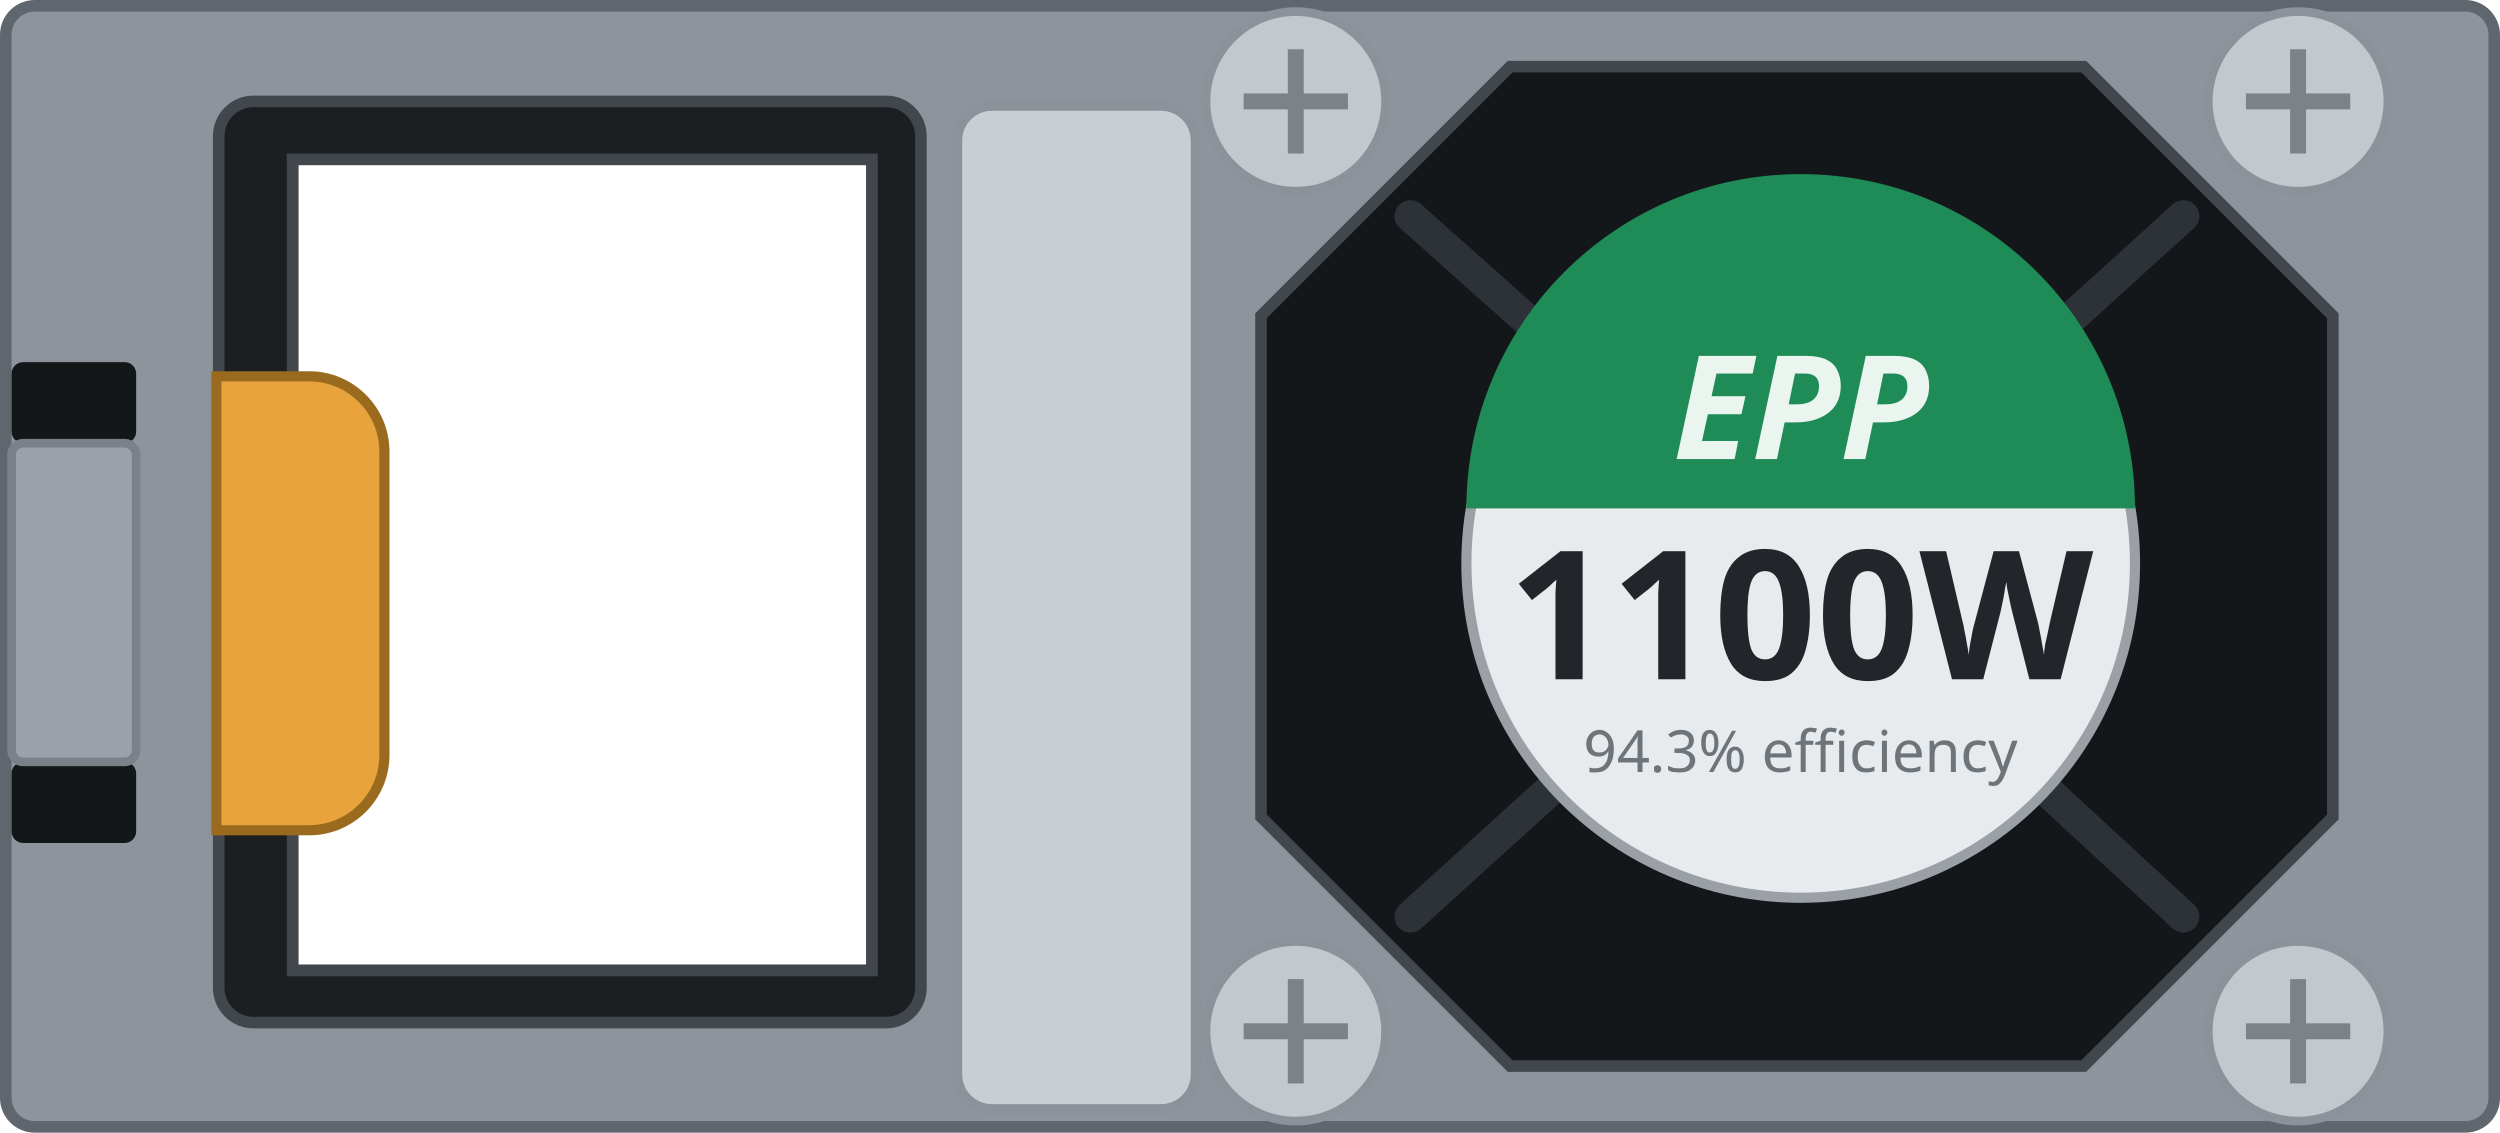
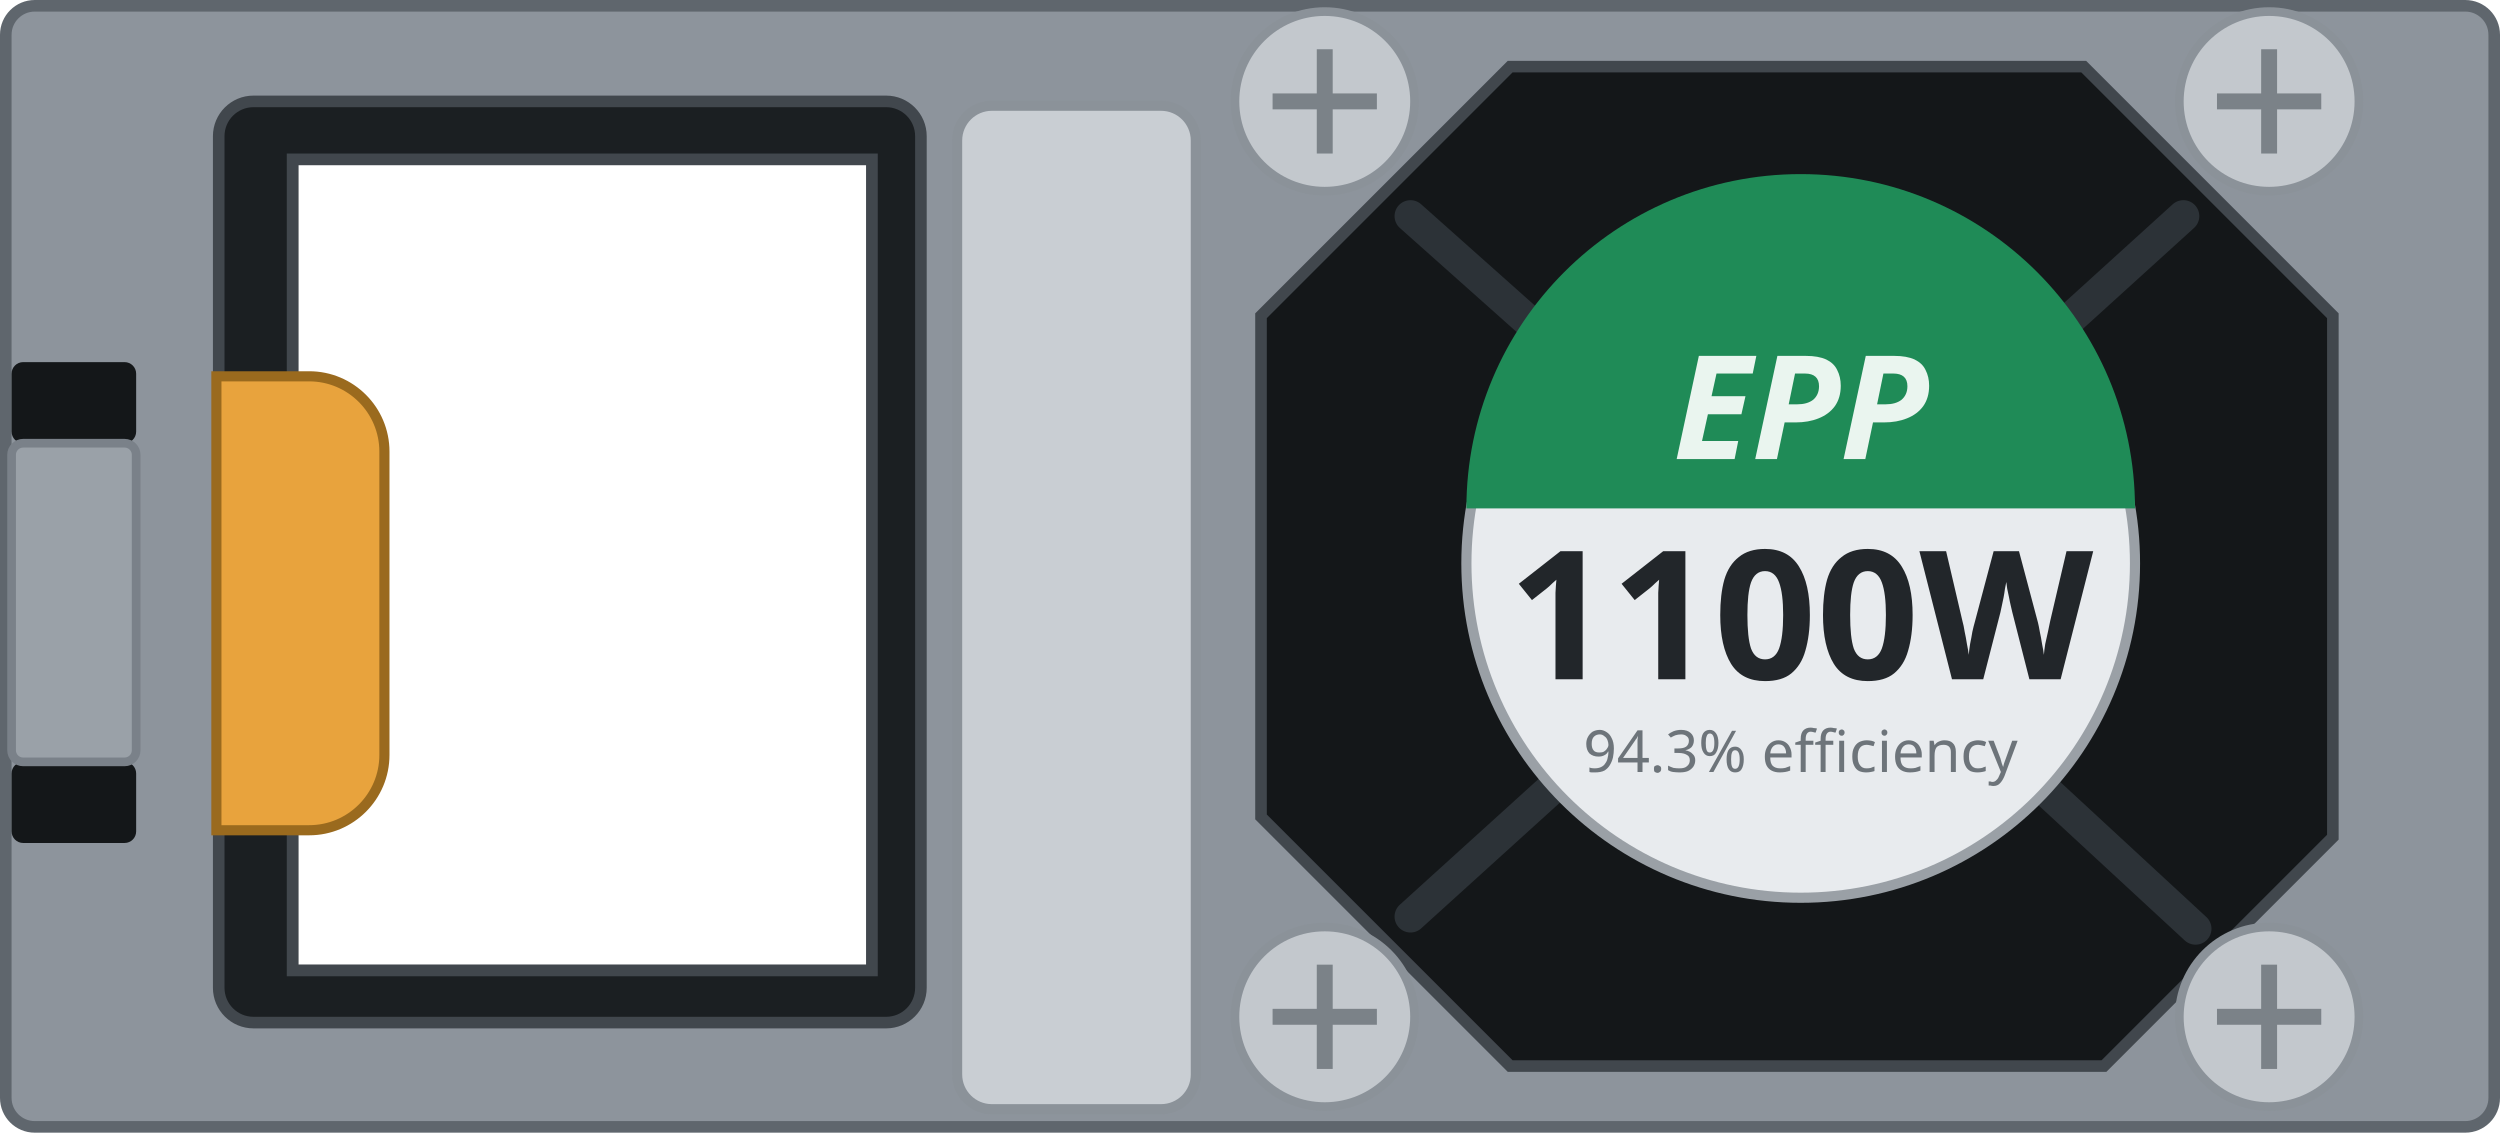
<svg xmlns="http://www.w3.org/2000/svg" width="86.3mm" height="39.1mm" viewBox="0 0 86.3 39.1">
  <path id="body" fill-rule="evenodd" d="M0.2 1.2 a1 1 0 0 1 1 -1 h83.90 a1 1 0 0 1 1 1 v36.70 a1 1 0 0 1 -1 1 h-83.90 a1 1 0 0 1 -1 -1 Z M10.10 5.50 h20.00 v28.00 h-20.00 Z" fill="#8d949c" stroke="#5f666d" stroke-width="0.4" />
  <path id="inlet-bezel" fill-rule="evenodd" d="M7.55 4.70 a1.2 1.2 0 0 1 1.2 -1.2 h21.84 a1.2 1.2 0 0 1 1.2 1.2 v29.40 a1.2 1.2 0 0 1 -1.2 1.2 h-21.84 a1.2 1.2 0 0 1 -1.2 -1.2 Z M10.10 5.50 h20.00 v28.00 h-20.00 Z" fill="#1b1f22" stroke="#41474d" stroke-width="0.4" />
  <path id="handle" d="M7.47 12.99 h3.20 a2.6 2.6 0 0 1 2.6 2.6 v10.47 a2.6 2.6 0 0 1 -2.6 2.6 h-3.20 Z" fill="var(--led-color, #e8a33d)" stroke="#9a6a1e" stroke-width="0.35" />
  <rect id="latch-slot-top" x="0.4" y="12.5" width="4.3" height="2.8" rx="0.4" fill="#141719" />
  <rect id="latch-slot-bottom" x="0.4" y="26.3" width="4.3" height="2.8" rx="0.4" fill="#141719" />
  <rect id="latch-leg" x="0.4" y="15.30" width="4.3" height="11.00" rx="0.4" fill="#9aa1a8" stroke="#7a8189" stroke-width="0.3" />
  <rect id="grip" x="33.04" y="3.65" width="8.24" height="34.64" rx="1.2" fill="#c9ced3" stroke="#8b9299" stroke-width="0.35" />
-   <path id="fan" d="M52.13 2.30 H71.93 L80.53 10.90 V28.20 L71.93 36.80 H52.13 L43.53 28.20 V10.90 Z" fill="#141719" stroke="#41474d" stroke-width="0.4" />
+   <path id="fan" d="M52.13 2.30 H71.93 L80.53 10.90 V28.90 L72.63 36.80 H52.13 L43.53 28.20 V10.90 Z" fill="#141719" stroke="#41474d" stroke-width="0.4" />
  <g stroke="#2c3237" stroke-width="1.1" fill="none" stroke-linecap="round">
-     <path d="M48.69 7.46 L53.54 11.78 M75.37 7.46 L70.71 11.69 M75.37 31.64 L70.64 27.28 M48.69 31.64 L53.60 27.19" />
+     <path d="M48.69 7.46 L53.54 11.78 M75.37 7.46 L70.71 11.69 M75.79 32.06 L70.63 27.29 M48.69 31.64 L53.60 27.19" />
  </g>
  <g>
-     <circle id="screw-1" cx="44.73" cy="3.50" r="3.1" fill="#c3c8cd" stroke="#8b9299" stroke-width="0.3" />
-     <path d="M42.93 3.50 h3.6 M44.73 1.70 v3.6" stroke="#7b8288" stroke-width="0.55" />
+     <circle id="screw-1" cx="45.73" cy="3.50" r="3.1" fill="#c3c8cd" stroke="#8b9299" stroke-width="0.3" />
+     <path d="M43.93 3.50 h3.6 M45.73 1.70 v3.6" stroke="#7b8288" stroke-width="0.55" />
  </g>
  <g>
-     <circle id="screw-2" cx="79.33" cy="3.50" r="3.1" fill="#c3c8cd" stroke="#8b9299" stroke-width="0.3" />
-     <path d="M77.53 3.50 h3.6 M79.33 1.70 v3.6" stroke="#7b8288" stroke-width="0.55" />
+     <circle id="screw-2" cx="78.33" cy="3.50" r="3.1" fill="#c3c8cd" stroke="#8b9299" stroke-width="0.3" />
+     <path d="M76.53 3.50 h3.6 M78.33 1.70 v3.6" stroke="#7b8288" stroke-width="0.55" />
  </g>
  <g>
-     <circle id="screw-3" cx="79.33" cy="35.60" r="3.1" fill="#c3c8cd" stroke="#8b9299" stroke-width="0.3" />
-     <path d="M77.53 35.60 h3.6 M79.33 33.80 v3.6" stroke="#7b8288" stroke-width="0.55" />
+     <circle id="screw-3" cx="78.33" cy="35.10" r="3.1" fill="#c3c8cd" stroke="#8b9299" stroke-width="0.3" />
+     <path d="M76.53 35.10 h3.6 M78.33 33.30 v3.6" stroke="#7b8288" stroke-width="0.55" />
  </g>
  <g>
-     <circle id="screw-4" cx="44.73" cy="35.60" r="3.1" fill="#c3c8cd" stroke="#8b9299" stroke-width="0.3" />
-     <path d="M42.93 35.60 h3.6 M44.73 33.80 v3.6" stroke="#7b8288" stroke-width="0.55" />
+     <circle id="screw-4" cx="45.73" cy="35.10" r="3.1" fill="#c3c8cd" stroke="#8b9299" stroke-width="0.3" />
+     <path d="M43.93 35.10 h3.6 M45.73 33.30 v3.6" stroke="#7b8288" stroke-width="0.55" />
  </g>
  <circle cx="62.16" cy="19.45" r="11.54" fill="#e8ebee" stroke="#9aa0a6" stroke-width="0.35" />
  <path d="M50.62 17.55 A11.54 11.54 0 0 1 73.70 17.55 Z" fill="#1f8b57" />
  <g id="silkscreen">
    <text x="62.16" y="15.85" font-family="sans-serif" font-size="5.0" font-weight="bold" font-style="italic" fill="#eaf5ef" text-anchor="middle">EPP</text>
    <text id="watts" x="62.16" y="23.45" font-family="sans-serif" font-size="6.2" font-weight="bold" fill="#22262a" text-anchor="middle">1100W</text>
    <text x="62.16" y="26.65" font-family="sans-serif" font-size="2.0" fill="#6d747a" text-anchor="middle">94.3% efficiency</text>
  </g>
</svg>
